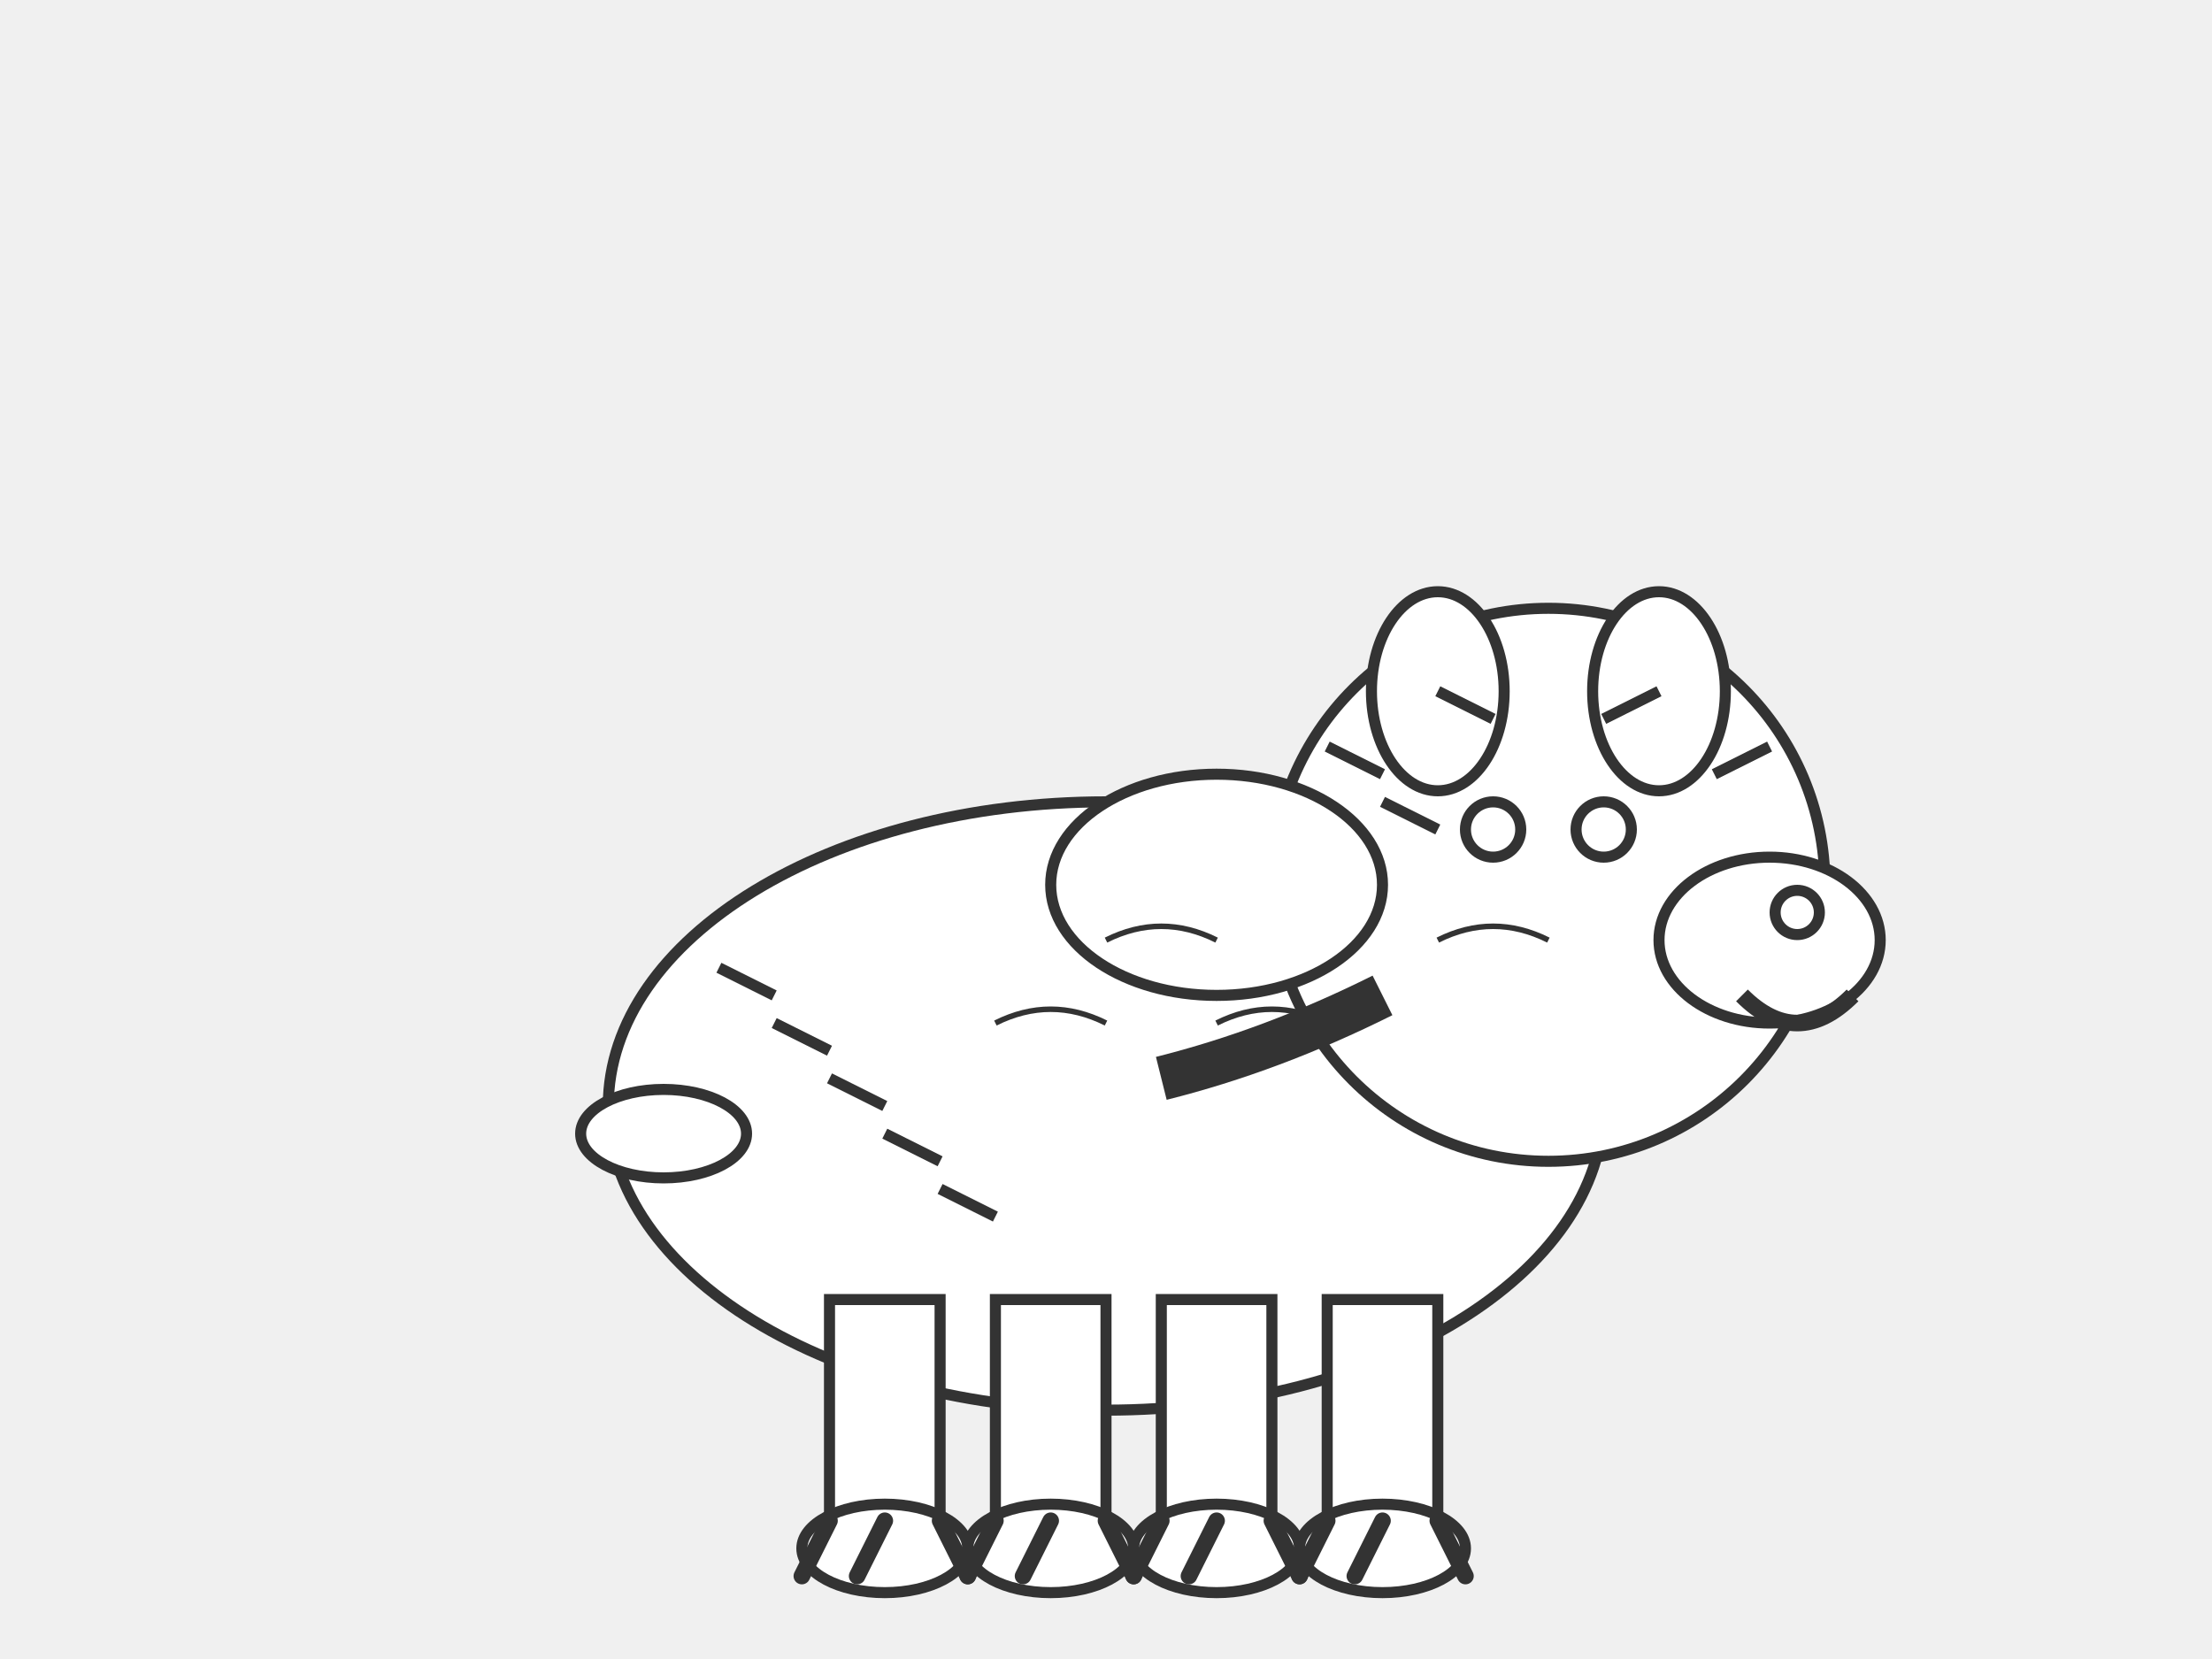
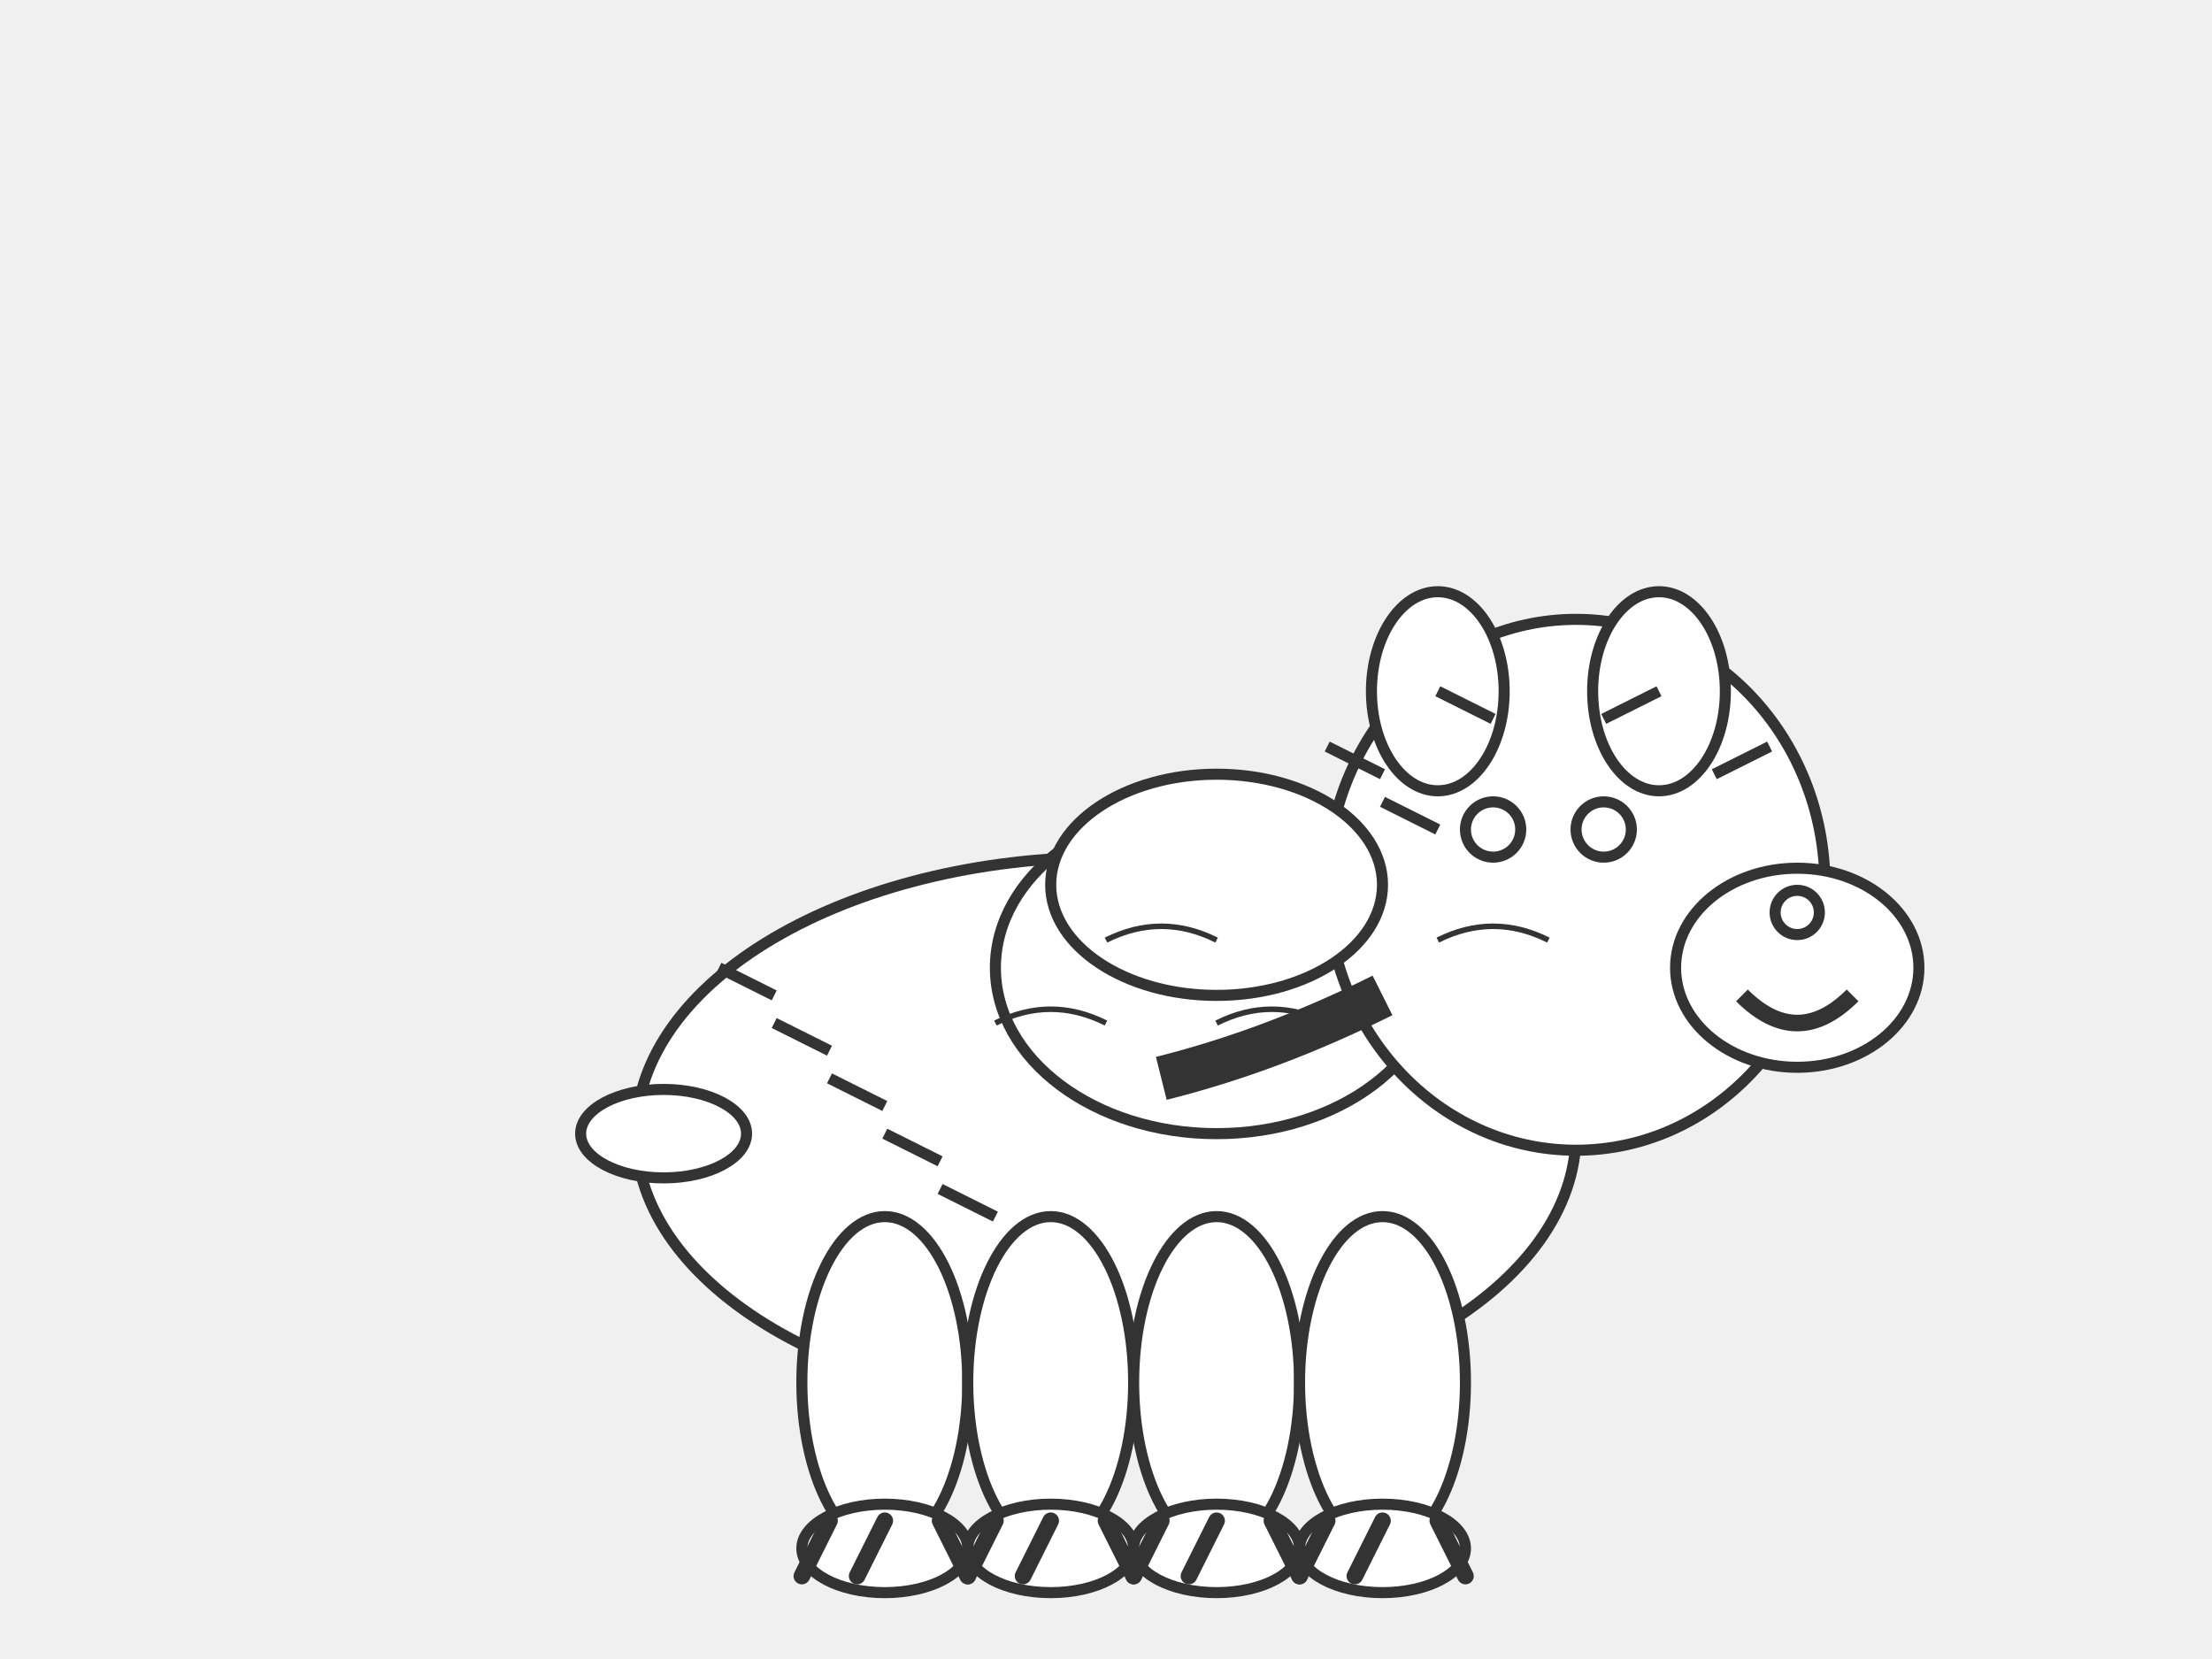
<svg xmlns="http://www.w3.org/2000/svg" width="400" height="300" viewBox="0 0 400 300">
-   <ellipse cx="200" cy="200" rx="90" ry="55" fill="white" stroke="#333" stroke-width="2" />
-   <circle cx="280" cy="160" r="50" fill="white" stroke="#333" stroke-width="2" />
-   <ellipse cx="320" cy="170" rx="20" ry="15" fill="white" stroke="#333" stroke-width="2" />
-   <rect x="150" y="235" width="20" height="40" fill="white" stroke="#333" stroke-width="2" />
-   <rect x="180" y="235" width="20" height="40" fill="white" stroke="#333" stroke-width="2" />
-   <rect x="210" y="235" width="20" height="40" fill="white" stroke="#333" stroke-width="2" />
-   <rect x="240" y="235" width="20" height="40" fill="white" stroke="#333" stroke-width="2" />
+   <ellipse cx="200" cy="205" rx="85" ry="50" fill="white" stroke="#333" stroke-width="2" />
+   <ellipse cx="220" cy="175" rx="40" ry="30" fill="white" stroke="#333" stroke-width="2" />
+   <ellipse cx="285" cy="160" rx="45" ry="48" fill="white" stroke="#333" stroke-width="2" />
+   <ellipse cx="325" cy="175" rx="22" ry="18" fill="white" stroke="#333" stroke-width="2" />
+   <ellipse cx="160" cy="250" rx="15" ry="30" fill="white" stroke="#333" stroke-width="2" />
+   <ellipse cx="190" cy="250" rx="15" ry="30" fill="white" stroke="#333" stroke-width="2" />
+   <ellipse cx="220" cy="250" rx="15" ry="30" fill="white" stroke="#333" stroke-width="2" />
+   <ellipse cx="250" cy="250" rx="15" ry="30" fill="white" stroke="#333" stroke-width="2" />
  <ellipse cx="160" cy="280" rx="15" ry="8" fill="white" stroke="#333" stroke-width="2" />
  <ellipse cx="190" cy="280" rx="15" ry="8" fill="white" stroke="#333" stroke-width="2" />
  <ellipse cx="220" cy="280" rx="15" ry="8" fill="white" stroke="#333" stroke-width="2" />
  <ellipse cx="250" cy="280" rx="15" ry="8" fill="white" stroke="#333" stroke-width="2" />
  <path d="M 150 275 L 145 285" stroke="#333" stroke-width="3" stroke-linecap="round" />
  <path d="M 160 275 L 155 285" stroke="#333" stroke-width="3" stroke-linecap="round" />
  <path d="M 170 275 L 175 285" stroke="#333" stroke-width="3" stroke-linecap="round" />
  <path d="M 180 275 L 175 285" stroke="#333" stroke-width="3" stroke-linecap="round" />
  <path d="M 190 275 L 185 285" stroke="#333" stroke-width="3" stroke-linecap="round" />
  <path d="M 200 275 L 205 285" stroke="#333" stroke-width="3" stroke-linecap="round" />
  <path d="M 210 275 L 205 285" stroke="#333" stroke-width="3" stroke-linecap="round" />
  <path d="M 220 275 L 215 285" stroke="#333" stroke-width="3" stroke-linecap="round" />
  <path d="M 230 275 L 235 285" stroke="#333" stroke-width="3" stroke-linecap="round" />
  <path d="M 240 275 L 235 285" stroke="#333" stroke-width="3" stroke-linecap="round" />
  <path d="M 250 275 L 245 285" stroke="#333" stroke-width="3" stroke-linecap="round" />
  <path d="M 260 275 L 265 285" stroke="#333" stroke-width="3" stroke-linecap="round" />
  <ellipse cx="260" cy="125" rx="12" ry="18" fill="white" stroke="#333" stroke-width="2" />
  <ellipse cx="300" cy="125" rx="12" ry="18" fill="white" stroke="#333" stroke-width="2" />
  <circle cx="270" cy="150" r="5" fill="white" stroke="#333" stroke-width="2" />
  <circle cx="290" cy="150" r="5" fill="white" stroke="#333" stroke-width="2" />
  <circle cx="325" cy="165" r="4" fill="white" stroke="#333" stroke-width="2" />
  <path d="M 315 180 Q 325 190 335 180" fill="none" stroke="#333" stroke-width="3" />
  <path d="M 140 180 L 130 175" stroke="#333" stroke-width="2" />
  <path d="M 150 190 L 140 185" stroke="#333" stroke-width="2" />
  <path d="M 160 200 L 150 195" stroke="#333" stroke-width="2" />
  <path d="M 170 210 L 160 205" stroke="#333" stroke-width="2" />
  <path d="M 180 220 L 170 215" stroke="#333" stroke-width="2" />
  <path d="M 250 140 L 240 135" stroke="#333" stroke-width="2" />
  <path d="M 260 150 L 250 145" stroke="#333" stroke-width="2" />
  <path d="M 270 130 L 260 125" stroke="#333" stroke-width="2" />
  <path d="M 290 130 L 300 125" stroke="#333" stroke-width="2" />
  <path d="M 310 140 L 320 135" stroke="#333" stroke-width="2" />
  <ellipse cx="220" cy="160" rx="30" ry="20" fill="white" stroke="#333" stroke-width="2" />
  <ellipse cx="120" cy="205" rx="15" ry="8" fill="white" stroke="#333" stroke-width="2" />
  <path d="M 250 180 Q 230 190 210 195" fill="none" stroke="#333" stroke-width="8" />
  <path d="M 200 170 Q 210 165 220 170" fill="none" stroke="#333" stroke-width="1" />
  <path d="M 180 185 Q 190 180 200 185" fill="none" stroke="#333" stroke-width="1" />
  <path d="M 220 185 Q 230 180 240 185" fill="none" stroke="#333" stroke-width="1" />
  <path d="M 260 170 Q 270 165 280 170" fill="none" stroke="#333" stroke-width="1" />
</svg>
